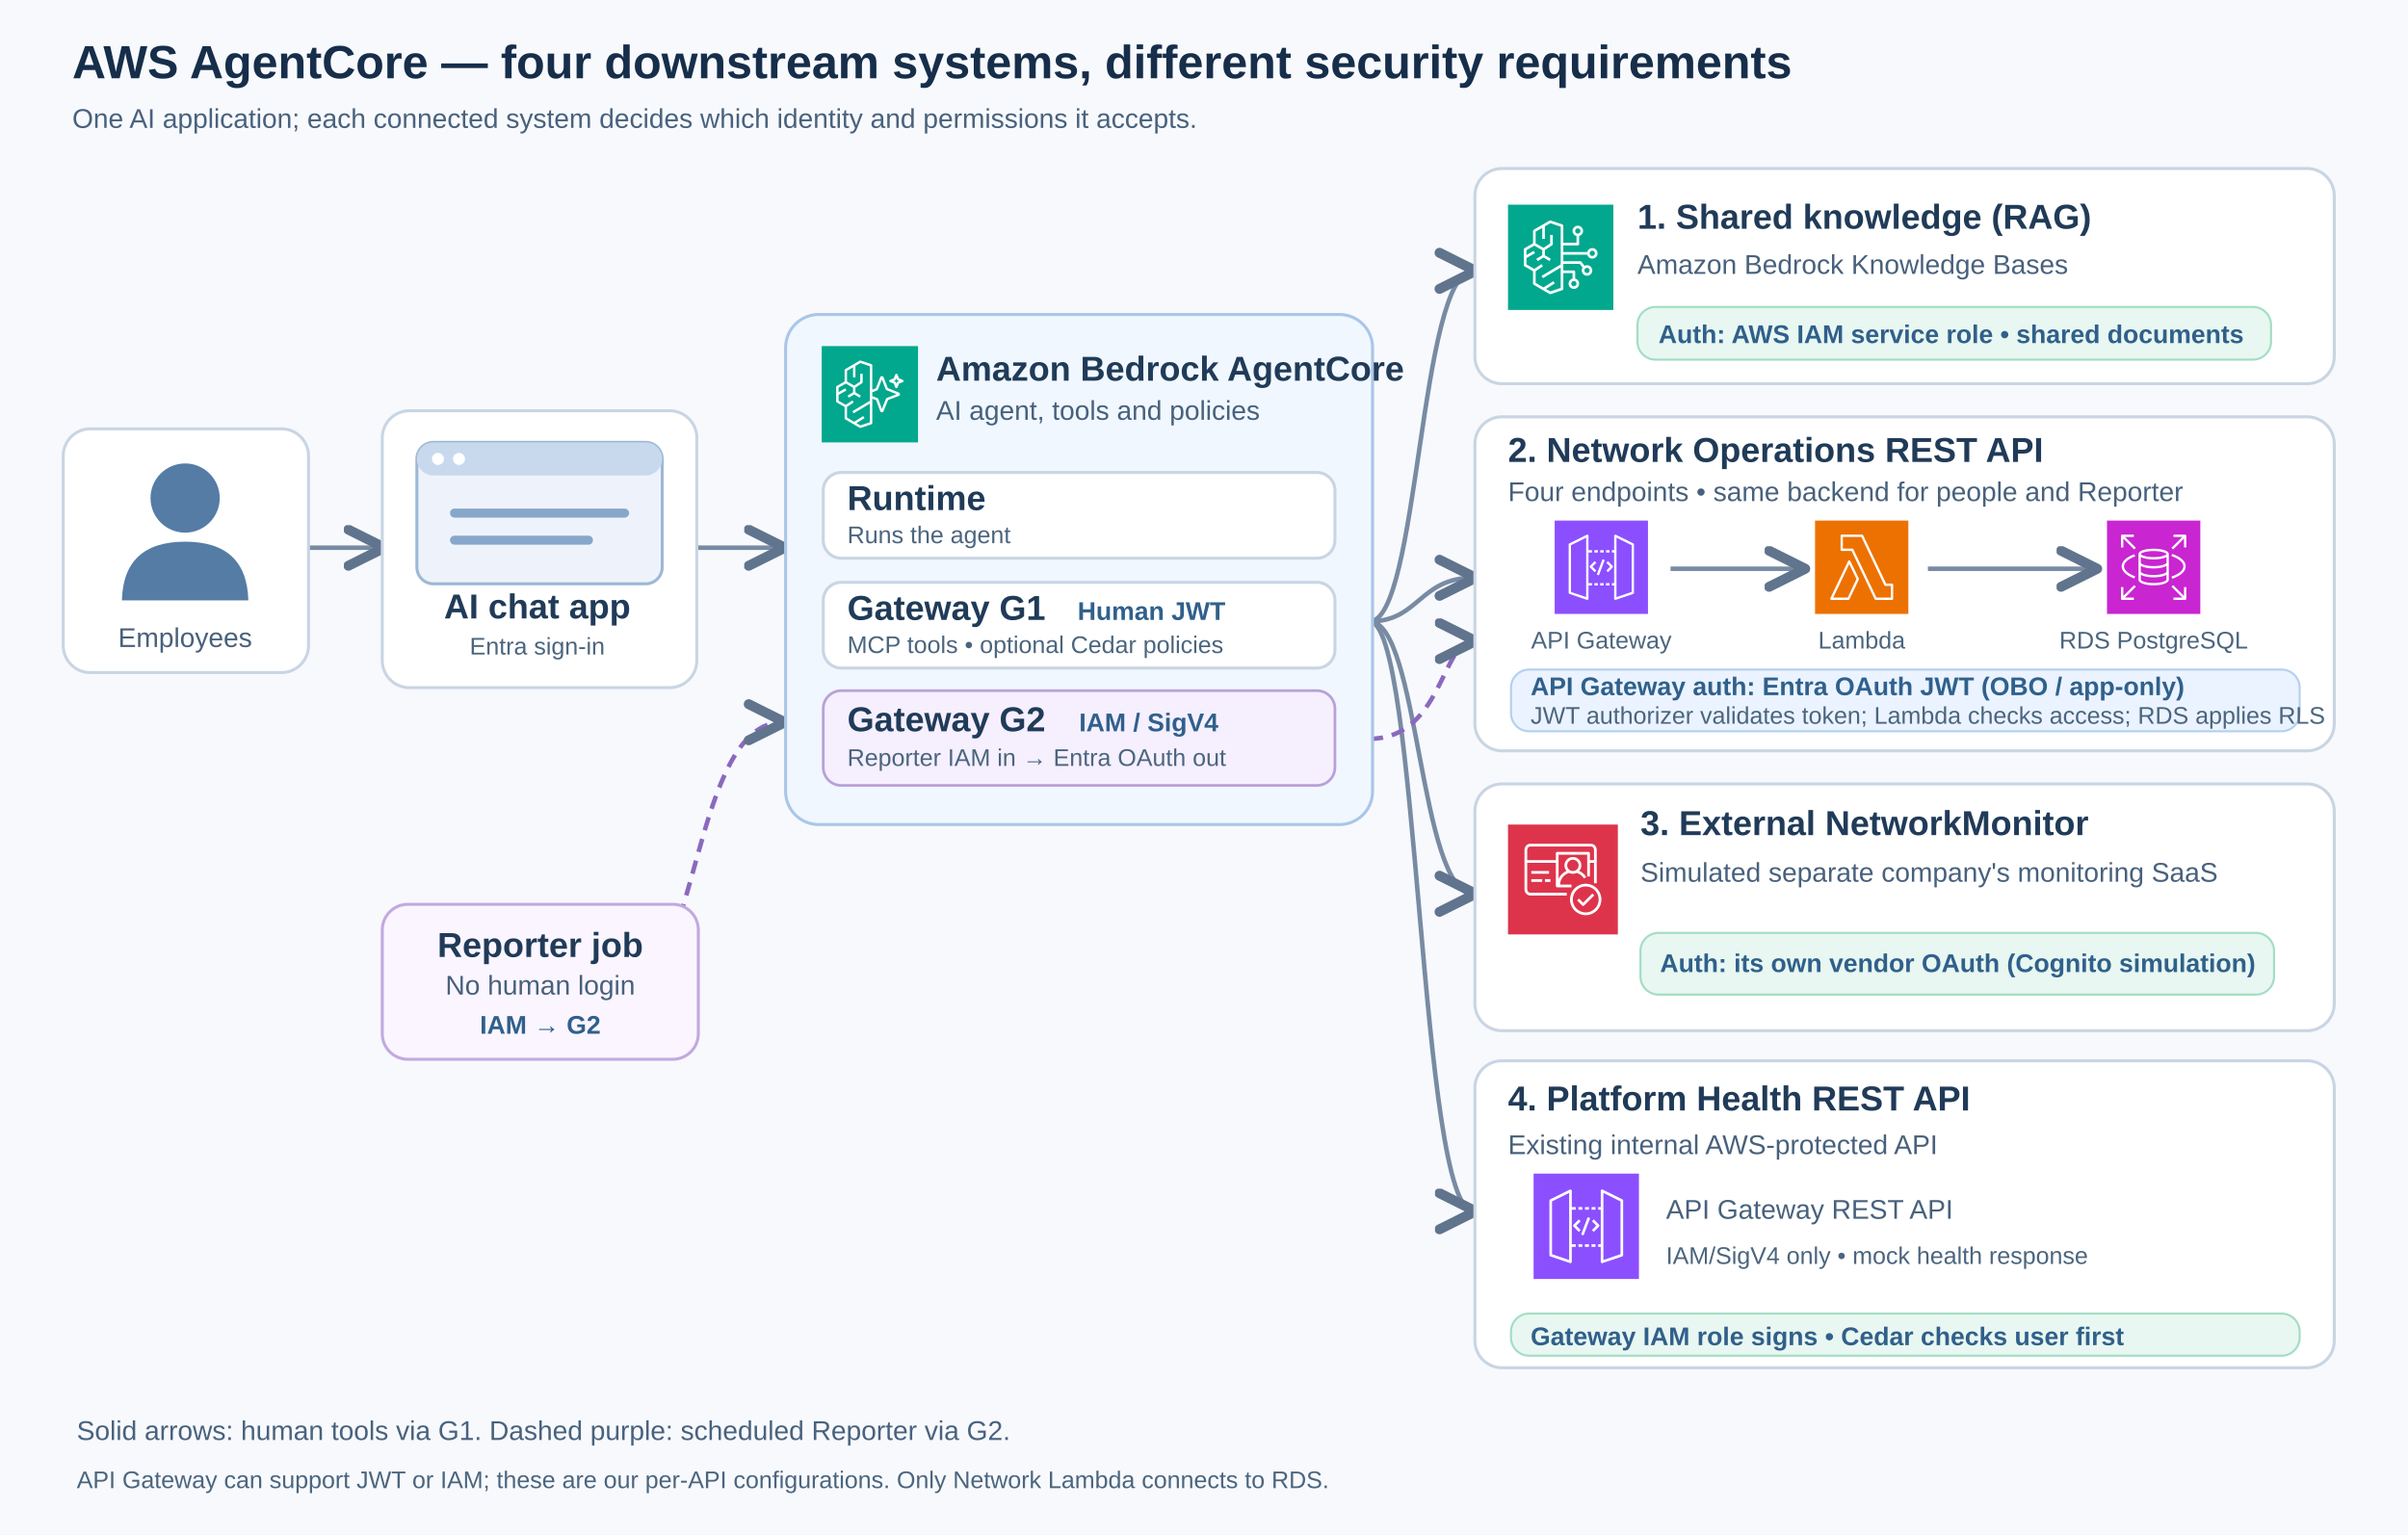
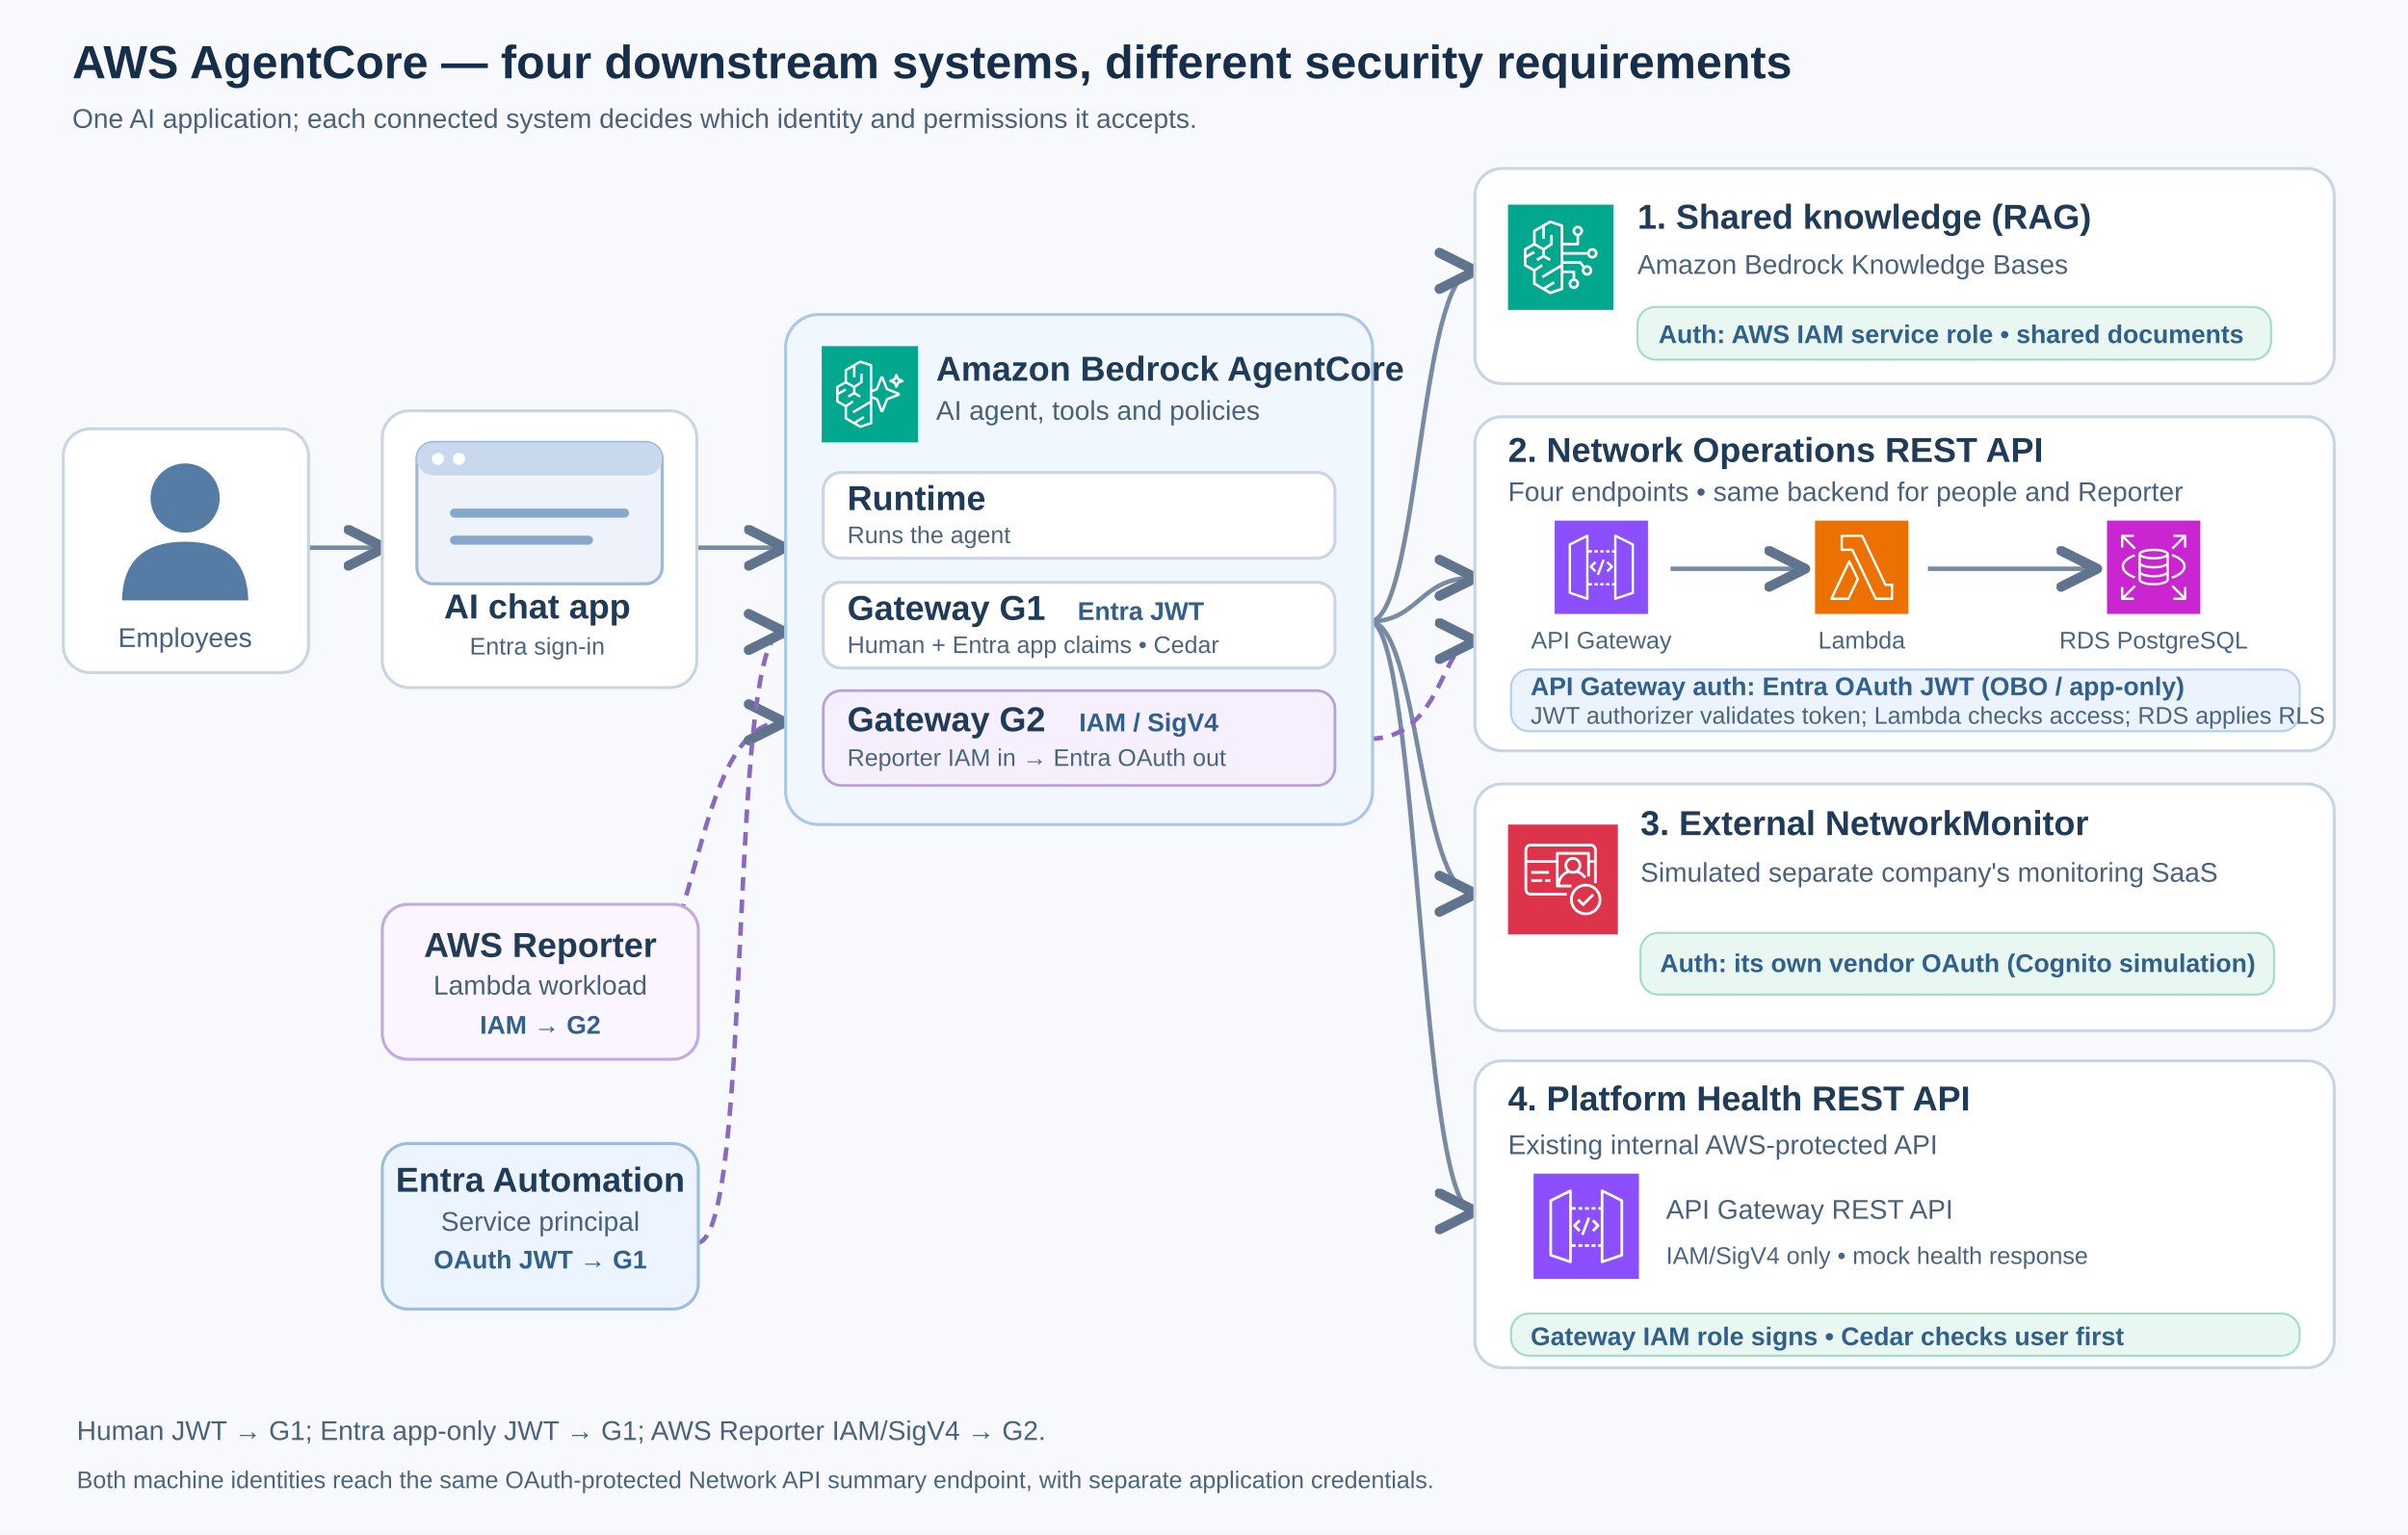
<svg xmlns="http://www.w3.org/2000/svg" viewBox="0 0 1600 1020" role="img" aria-label="High-level AgentCore PoC architecture: humans sign into AI chat app, AgentCore Runtime and Gateway invoke four downstream systems: shared RAG with IAM, Network Operations API with Entra OBO and machine OAuth, external vendor with separate OAuth, Platform Health API with SigV4 IAM. Automated reporter enters through IAM.">
  <defs>
    <marker id="arrow" markerWidth="9" markerHeight="9" refX="7" refY="3.5" orient="auto">
      <path d="M0 0L7 3.5L0 7" fill="none" stroke="#536981" stroke-width="1.5" />
    </marker>
    <symbol id="icon_agentcore" viewBox="0 0 80 80">
      <g clip-path="url(#agentcore_clip0_211_73)">
        <rect width="80" height="80" fill="#01A88D" />
        <path d="M67.372 28.073L64.178 26.792L62.933 23.634C62.781 23.252 62.412 23.001 62.002 23.001C61.591 23.001 61.222 23.253 61.071 23.636L59.814 26.838L56.638 28.071C56.253 28.22 55.999 28.592 56 29.005C56.001 29.419 56.257 29.79 56.643 29.937L59.89 31.178L61.062 34.348C61.205 34.735 61.572 34.995 61.985 35.001H62C62.407 35.001 62.774 34.754 62.928 34.375L64.231 31.142L67.36 29.934C67.743 29.786 67.997 29.418 68 29.007C68.003 28.597 67.754 28.226 67.372 28.073ZM63.106 29.432C62.849 29.532 62.643 29.734 62.539 29.991L62.04 31.227L61.607 30.058C61.508 29.788 61.296 29.574 61.027 29.471L59.782 28.996L60.947 28.543C61.207 28.442 61.414 28.237 61.516 27.977L62.004 26.732L62.435 27.822C62.523 28.142 62.767 28.398 63.079 28.506L64.269 28.983L63.106 29.432ZM64.053 38.6L54.914 34.934L51.351 25.902C51.123 25.325 50.575 24.953 49.955 24.953C49.335 24.954 48.786 25.327 48.56 25.905L44.958 35.083L42 36.23V16C42 15.569 41.725 15.188 41.316 15.051L32.316 12.051C32.042 11.961 31.744 11.991 31.496 12.136L19.496 19.136C19.189 19.315 19 19.645 19 20V29.42L12.504 33.132C12.192 33.309 12 33.641 12 34V46C12 46.359 12.192 46.69 12.504 46.868L19 50.58V60C19 60.355 19.189 60.684 19.496 60.864L31.496 67.864C31.65 67.954 31.825 68 32 68C32.106 68 32.213 67.983 32.316 67.949L41.316 64.949C41.725 64.812 42 64.431 42 64V43.738L45.2 44.961L48.561 54.046C48.777 54.632 49.32 55.017 49.945 55.026H49.969C50.584 55.026 51.128 54.66 51.359 54.087L55.089 44.845L64.035 41.392C64.614 41.168 64.991 40.623 64.995 40.001C64.999 39.381 64.629 38.831 64.053 38.6ZM32.113 65.908L28.865 64.014L35.53 59.848L34.47 58.152L26.913 62.875L21 59.426V50.535L26.555 46.832L25.445 45.168L19.959 48.825L14 45.42V40.58L20.496 36.868L19.504 35.132L14 38.277V34.58L20 31.152L26 34.58V38.434L21.485 41.142L22.515 42.857L27 40.166L31.485 42.857L32.515 41.142L28 38.434V34.535L33.555 30.832C33.833 30.646 34 30.334 34 30V23H32V29.465L26.959 32.825L21 29.42V20.574L26 17.658V26H28V16.491L32.113 14.092L40 16.721V45.434L25.485 54.143L26.515 55.857L40 47.766V63.279L32.113 65.908ZM53.964 43.135C53.706 43.235 53.501 43.438 53.397 43.694L49.988 52.14L46.918 43.842C46.818 43.572 46.606 43.358 46.338 43.255L42 41.597V38.375L46.09 36.788C46.351 36.687 46.558 36.481 46.659 36.221L49.957 27.818L53.14 35.886C53.209 36.252 53.486 36.548 53.84 36.659L62.129 39.983L53.964 43.135Z" fill="white" />
      </g>
      <defs>
        <clipPath id="agentcore_clip0_211_73">
          <rect width="80" height="80" fill="white" />
        </clipPath>
      </defs>
    </symbol>
    <symbol id="icon_bedrock" viewBox="0 0 80 80">
      <g id="bedrock_Icon-Architecture/64/Arch_Amazon-Bedrock_64" stroke="none" stroke-width="1" fill="none" fill-rule="evenodd">
        <g id="bedrock_Icon-Architecture-BG/64/Machine-Learning" fill="#01A88D">
          <rect id="bedrock_Rectangle" x="0" y="0" width="80" height="80" />
        </g>
        <g id="bedrock_Icon-Service/64/Amazon-Bedrock_64" transform="translate(12, 12)" fill="#FFFFFF">
          <path d="M52,27 C50.897,27 50,26.103 50,25 C50,23.897 50.897,23 52,23 C53.103,23 54,23.897 54,25 C54,26.103 53.103,27 52,27 L52,27 Z M20.113,53.908 L16.865,52.014 L23.53,47.848 L22.47,46.152 L14.913,50.875 L9,47.426 L9,38.535 L14.555,34.832 L13.445,33.168 L7.959,36.825 L2,33.42 L2,28.58 L8.496,24.868 L7.504,23.132 L2,26.277 L2,22.58 L8,19.152 L14,22.58 L14,26.434 L9.485,29.143 L10.515,30.857 L15,28.166 L19.485,30.857 L20.515,29.143 L16,26.434 L16,22.535 L21.555,18.832 C21.833,18.646 22,18.334 22,18 L22,11 L20,11 L20,17.465 L14.959,20.825 L9,17.42 L9,8.574 L14,5.658 L14,14 L16,14 L16,4.491 L20.113,2.092 L28,4.721 L28,33.434 L13.485,42.143 L14.515,43.857 L28,35.766 L28,51.279 L20.113,53.908 Z M50,38 C50,39.103 49.103,40 48,40 C46.897,40 46,39.103 46,38 C46,36.897 46.897,36 48,36 C49.103,36 50,36.897 50,38 L50,38 Z M40,48 C40,49.103 39.103,50 38,50 C36.897,50 36,49.103 36,48 C36,46.897 36.897,46 38,46 C39.103,46 40,46.897 40,48 L40,48 Z M39,8 C39,6.897 39.897,6 41,6 C42.103,6 43,6.897 43,8 C43,9.103 42.103,10 41,10 C39.897,10 39,9.103 39,8 L39,8 Z M52,21 C50.141,21 48.589,22.28 48.142,24 L30,24 L30,19 L41,19 C41.553,19 42,18.552 42,18 L42,11.858 C43.72,11.411 45,9.858 45,8 C45,5.794 43.206,4 41,4 C38.794,4 37,5.794 37,8 C37,9.858 38.28,11.411 40,11.858 L40,17 L30,17 L30,4 C30,3.569 29.725,3.188 29.316,3.051 L20.316,0.051 C20.042,-0.039 19.744,-0.009 19.496,0.136 L7.496,7.136 C7.188,7.315 7,7.645 7,8 L7,17.42 L0.504,21.132 C0.192,21.31 0,21.641 0,22 L0,34 C0,34.359 0.192,34.69 0.504,34.868 L7,38.58 L7,48 C7,48.355 7.188,48.685 7.496,48.864 L19.496,55.864 C19.65,55.954 19.825,56 20,56 C20.106,56 20.213,55.983 20.316,55.949 L29.316,52.949 C29.725,52.812 30,52.431 30,52 L30,40 L37,40 L37,44.142 C35.28,44.589 34,46.142 34,48 C34,50.206 35.794,52 38,52 C40.206,52 42,50.206 42,48 C42,46.142 40.72,44.589 39,44.142 L39,39 C39,38.448 38.553,38 38,38 L30,38 L30,33 L42.5,33 L44.638,35.85 C44.239,36.472 44,37.207 44,38 C44,40.206 45.794,42 48,42 C50.206,42 52,40.206 52,38 C52,35.794 50.206,34 48,34 C47.316,34 46.682,34.188 46.119,34.492 L43.8,31.4 C43.611,31.148 43.314,31 43,31 L30,31 L30,26 L48.142,26 C48.589,27.72 50.141,29 52,29 C54.206,29 56,27.206 56,25 C56,22.794 54.206,21 52,21 L52,21 Z" id="bedrock_Fill-1" />
        </g>
      </g>
    </symbol>
    <symbol id="icon_lambda" viewBox="0 0 80 80">
      <g id="lambda_Icon-Architecture/64/Arch_AWS-Lambda_64" stroke="none" stroke-width="1" fill="none" fill-rule="evenodd">
        <g id="lambda_Icon-Architecture-BG/64/Compute" fill="#ED7100">
          <rect id="lambda_Rectangle" x="0" y="0" width="80" height="80" />
        </g>
        <path d="M28.008,66 L15.591,66 L29.324,37.296 L35.546,50.106 L28.008,66 Z M30.22,34.553 C30.051,34.208 29.7,33.989 29.318,33.989 L29.315,33.989 C28.929,33.99 28.578,34.211 28.412,34.558 L13.098,66.569 C12.95,66.879 12.971,67.243 13.155,67.534 C13.337,67.824 13.658,68 14.002,68 L28.642,68 C29.03,68 29.382,67.777 29.548,67.428 L37.564,50.528 C37.693,50.254 37.692,49.937 37.559,49.665 L30.22,34.553 Z M64.995,66 L52.659,66 L32.867,24.57 C32.701,24.222 32.349,24 31.962,24 L23.89,24 L23.899,14 L39.72,14 L59.42,55.429 C59.586,55.777 59.939,56 60.326,56 L64.995,56 L64.995,66 Z M65.998,54 L60.96,54 L41.259,12.571 C41.094,12.223 40.741,12 40.353,12 L22.898,12 C22.345,12 21.896,12.447 21.895,12.999 L21.884,24.999 C21.884,25.265 21.989,25.519 22.178,25.707 C22.365,25.895 22.62,26 22.887,26 L31.329,26 L51.122,67.43 C51.289,67.778 51.639,68 52.026,68 L65.998,68 C66.552,68 67,67.552 67,67 L67,55 C67,54.448 66.552,54 65.998,54 L65.998,54 Z" id="lambda_AWS-Lambda_Icon_64_Squid" fill="#FFFFFF" />
      </g>
    </symbol>
    <symbol id="icon_rds" viewBox="0 0 80 80">
      <g id="rds_Icon-Architecture/64/Arch_Amazon-RDS_64" stroke="none" stroke-width="1" fill="none" fill-rule="evenodd">
        <g id="rds_Icon-Architecture-BG/64/Database" fill="#C925D1">
          <rect id="rds_Rectangle" x="0" y="0" width="80" height="80" />
        </g>
        <path d="M15.414,14 L24.707,23.293 L23.293,24.707 L14,15.414 L14,23 L12,23 L12,13 C12,12.448 12.447,12 13,12 L23,12 L23,14 L15.414,14 Z M68,13 L68,23 L66,23 L66,15.414 L56.707,24.707 L55.293,23.293 L64.586,14 L57,14 L57,12 L67,12 C67.553,12 68,12.448 68,13 L68,13 Z M66,57 L68,57 L68,67 C68,67.552 67.553,68 67,68 L57,68 L57,66 L64.586,66 L55.293,56.707 L56.707,55.293 L66,64.586 L66,57 Z M65.5,39.213 C65.5,35.894 61.668,32.615 55.25,30.442 L55.891,28.548 C63.268,31.045 67.5,34.932 67.5,39.213 C67.5,43.495 63.268,47.383 55.89,49.879 L55.249,47.984 C61.668,45.812 65.5,42.534 65.5,39.213 L65.5,39.213 Z M14.556,39.213 C14.556,42.393 18.143,45.585 24.152,47.753 L23.473,49.634 C16.535,47.131 12.556,43.333 12.556,39.213 C12.556,35.094 16.535,31.296 23.473,28.792 L24.152,30.673 C18.143,32.842 14.556,36.034 14.556,39.213 L14.556,39.213 Z M24.707,56.707 L15.414,66 L23,66 L23,68 L13,68 C12.447,68 12,67.552 12,67 L12,57 L14,57 L14,64.586 L23.293,55.293 L24.707,56.707 Z M40,31.286 C32.854,31.286 29,29.44 29,28.686 C29,27.931 32.854,26.086 40,26.086 C47.145,26.086 51,27.931 51,28.686 C51,29.44 47.145,31.286 40,31.286 L40,31.286 Z M40.029,39.031 C33.187,39.031 29,37.162 29,36.145 L29,31.284 C31.463,32.643 35.832,33.286 40,33.286 C44.168,33.286 48.537,32.643 51,31.284 L51,36.145 C51,37.163 46.835,39.031 40.029,39.031 L40.029,39.031 Z M40.029,46.667 C33.187,46.667 29,44.798 29,43.781 L29,38.862 C31.431,40.291 35.742,41.031 40.029,41.031 C44.292,41.031 48.578,40.292 51,38.867 L51,43.781 C51,44.799 46.835,46.667 40.029,46.667 L40.029,46.667 Z M40,53.518 C32.883,53.518 29,51.605 29,50.622 L29,46.498 C31.431,47.927 35.742,48.667 40.029,48.667 C44.292,48.667 48.578,47.929 51,46.503 L51,50.622 C51,51.605 47.117,53.518 40,53.518 L40,53.518 Z M40,24.086 C33.739,24.086 27,25.525 27,28.686 L27,50.622 C27,53.836 33.54,55.518 40,55.518 C46.46,55.518 53,53.836 53,50.622 L53,28.686 C53,25.525 46.261,24.086 40,24.086 L40,24.086 Z" id="rds_Amazon-RDS_Icon_64_Squid" fill="#FFFFFF" />
      </g>
    </symbol>
    <symbol id="icon_apigw" viewBox="0 0 80 80">
      <g id="apigw_Icon-Architecture/64/Arch_Amazon-API-Gateway_64">
        <g id="apigw_Icon-Architecture-BG/64/Networking-Content-Delivery">
          <rect id="apigw_Rectangle" width="80" height="80" fill="#8C4FFF" />
        </g>
        <g id="apigw_Icon-Service/64/Amazon-API-Gateway_64">
          <path id="apigw_Amazon-API-Gateway_Icon_64_Squid" fill-rule="evenodd" clip-rule="evenodd" d="M34.065 55.632H37V53.615H34.065V55.632ZM39 55.632H42V53.615H39V55.632ZM27 14.63L14 21.082V61.193L27 65.59V14.63ZM29 27.393V53.615H32V55.632H29V66.992C29 67.316 28.845 67.621 28.584 67.81C28.412 67.936 28.207 68 28 68C27.894 68 27.786 67.983 27.682 67.948L12.682 62.876C12.274 62.737 12 62.352 12 61.92V20.454C12 20.07 12.217 19.718 12.559 19.549L27.559 12.104C27.868 11.95 28.235 11.968 28.528 12.152C28.821 12.336 29 12.66 29 13.009V25.376H32V27.393H29ZM44 55.632H47V53.615H44V55.632ZM44.065 27.393H47V25.376H44.065V27.393ZM39.065 27.393H42V25.376H39.065V27.393ZM34.065 27.393H37V25.376H34.065V27.393ZM66 21.082L53 14.63V65.59L66 61.193V21.082ZM68 61.92C68 62.352 67.726 62.737 67.318 62.876L52.318 67.948C52.214 67.983 52.106 68 52 68C51.793 68 51.588 67.936 51.416 67.81C51.155 67.621 51 67.316 51 66.992V55.632H49.065V53.615H51V27.393H49.065V25.376H51V13.009C51 12.66 51.179 12.336 51.472 12.152C51.765 11.968 52.131 11.95 52.441 12.104L67.441 19.549C67.783 19.718 68 20.07 68 20.454V61.92ZM42.934 33.807L41.066 33.083L36.066 46.194L37.934 46.918L42.934 33.807ZM49.707 40.209C50.098 39.815 50.098 39.176 49.707 38.783L45.707 34.749L44.293 36.175L47.586 39.496L44.293 42.817L45.707 44.243L49.707 40.209ZM34.293 44.243L30.293 40.209C29.902 39.815 29.902 39.176 30.293 38.783L34.293 34.749L35.707 36.175L32.414 39.496L35.707 42.817L34.293 44.243Z" fill="white" />
        </g>
      </g>
    </symbol>
    <symbol id="icon_eventbridge" viewBox="0 0 80 80">
      <g id="eventbridge_Icon-Architecture/64/Arch_Amazon-EventBridge_64" stroke="none" stroke-width="1" fill="none" fill-rule="evenodd">
        <g id="eventbridge_Icon-Architecture-BG/64/Application-Integration" fill="#E7157B">
          <rect id="eventbridge_Rectangle" x="0" y="0" width="80" height="80" />
        </g>
        <path d="M53.657,66 C51.514,66 49.77,64.247 49.77,62.091 C49.77,59.935 51.514,58.182 53.657,58.182 C55.8,58.182 57.544,59.935 57.544,62.091 C57.544,64.247 55.8,66 53.657,66 L53.657,66 Z M45.133,49 L34.798,49 L29.63,40 L34.798,31 L45.133,31 L50.3,40 L45.133,49 Z M27.621,21.818 C25.478,21.818 23.734,20.065 23.734,17.909 C23.734,15.753 25.478,14 27.621,14 C29.765,14 31.509,15.753 31.509,17.909 C31.509,20.065 29.765,21.818 27.621,21.818 L27.621,21.818 Z M53.657,56.182 C52.919,56.182 52.215,56.325 51.564,56.576 L47.34,49.41 L47.117,49.543 L52.309,40.5 C52.486,40.19 52.486,39.81 52.309,39.5 L46.568,29.5 C46.39,29.19 46.061,29 45.706,29 L35.258,29 L35.299,28.976 L31.427,22.404 C32.692,21.32 33.498,19.708 33.498,17.909 C33.498,14.651 30.862,12 27.621,12 C24.381,12 21.745,14.651 21.745,17.909 C21.745,21.167 24.381,23.818 27.621,23.818 C28.36,23.818 29.064,23.675 29.715,23.424 L33.33,29.557 L27.62,39.5 C27.443,39.81 27.443,40.19 27.62,40.5 L33.363,50.5 C33.541,50.81 33.869,51 34.224,51 L45.706,51 C45.789,51 45.87,50.987 45.947,50.968 L49.852,57.596 C48.586,58.68 47.781,60.292 47.781,62.091 C47.781,65.349 50.416,68 53.657,68 C56.898,68 59.533,65.349 59.533,62.091 C59.533,58.833 56.898,56.182 53.657,56.182 L53.657,56.182 Z M59.584,32.104 C57.441,32.104 55.698,30.351 55.698,28.195 C55.698,26.039 57.441,24.286 59.584,24.286 C61.727,24.286 63.472,26.039 63.472,28.195 C63.472,30.351 61.727,32.104 59.584,32.104 L59.584,32.104 Z M66.867,39.5 L63.092,32.925 C64.527,31.846 65.46,30.13 65.46,28.195 C65.46,24.937 62.825,22.286 59.584,22.286 C58.76,22.286 57.974,22.459 57.261,22.77 L54.184,17.409 C54.007,17.1 53.678,16.909 53.323,16.909 L40.995,16.909 L40.995,18.909 L52.749,18.909 L55.596,23.869 C54.438,24.949 53.709,26.486 53.709,28.195 C53.709,31.453 56.345,34.104 59.584,34.104 C60.188,34.104 60.772,34.011 61.321,33.84 L64.858,40 L59.892,48.648 L61.614,49.648 L66.867,40.5 C67.044,40.19 67.044,39.81 66.867,39.5 L66.867,39.5 Z M21.229,55.247 C19.085,55.247 17.341,53.493 17.341,51.338 C17.341,49.182 19.085,47.429 21.229,47.429 C23.372,47.429 25.116,49.182 25.116,51.338 C25.116,53.493 23.372,55.247 21.229,55.247 L21.229,55.247 Z M24.477,56.258 C26.059,55.198 27.105,53.389 27.105,51.338 C27.105,48.08 24.469,45.429 21.229,45.429 C20.29,45.429 19.406,45.657 18.619,46.052 L15.143,40 L20.902,29.971 L19.179,28.971 L13.133,39.5 C12.956,39.81 12.956,40.19 13.133,40.5 L17.005,47.24 C15.983,48.304 15.352,49.747 15.352,51.338 C15.352,54.596 17.988,57.247 21.229,57.247 C21.717,57.247 22.19,57.18 22.644,57.066 L25.816,62.591 C25.994,62.9 26.322,63.091 26.677,63.091 L39.006,63.091 L39.006,61.091 L27.251,61.091 L24.477,56.258 Z" id="eventbridge_Amazon-EventBridge_Icon_64_Squid" fill="#FFFFFF" />
      </g>
    </symbol>
    <symbol id="icon_cognito" viewBox="0 0 80 80">
      <g id="cognito_Icon-Architecture/64/Arch_Amazon-Cognito_64" stroke="none" stroke-width="1" fill="none" fill-rule="evenodd">
        <g id="cognito_Icon-Architecture-BG/64/Security-Identity-Compliance" fill="#DD344C">
          <rect id="cognito_Rectangle" x="0" y="0" width="80" height="80" />
        </g>
        <path d="M16.964,35.808 L29.869,35.808 L29.869,33.825 L16.964,33.825 L16.964,35.808 Z M61.376,50.231 L62.779,51.633 L55.407,58.994 C55.213,59.187 54.959,59.284 54.705,59.284 C54.451,59.284 54.197,59.187 54.004,58.994 L50.295,55.291 L51.699,53.89 L54.705,56.891 L61.376,50.231 Z M65.944,55.694 C65.718,57.557 64.959,59.291 63.747,60.709 C62.886,61.716 61.799,62.548 60.604,63.115 C59.001,63.876 57.22,64.164 55.446,63.948 C53.721,63.738 52.095,63.058 50.74,61.982 C48.137,59.916 46.822,56.711 47.222,53.409 C47.601,50.288 49.492,47.566 52.28,46.127 C53.616,45.438 55.08,45.084 56.57,45.084 C56.952,45.084 57.337,45.108 57.721,45.155 C60.834,45.534 63.55,47.437 64.981,50.243 C65.84,51.926 66.172,53.811 65.944,55.694 L65.944,55.694 Z M66.75,49.344 C65.018,45.948 61.732,43.646 57.962,43.187 C55.681,42.908 53.403,43.317 51.369,44.366 C47.996,46.106 45.709,49.398 45.251,53.171 C44.768,57.161 46.358,61.036 49.505,63.535 C51.146,64.837 53.117,65.661 55.205,65.916 C55.667,65.972 56.13,66 56.592,66 C58.271,66 59.93,65.629 61.456,64.906 C62.902,64.22 64.218,63.213 65.257,61.995 C66.723,60.28 67.643,58.184 67.916,55.932 C68.191,53.657 67.788,51.379 66.75,49.344 L66.75,49.344 Z M26.891,41.756 L30.862,41.756 L30.862,39.773 L26.891,39.773 L26.891,41.756 Z M16.964,41.756 L24.905,41.756 L24.905,39.773 L16.964,39.773 L16.964,41.756 Z M16.106,15.983 L60.508,15.983 C61.677,15.983 62.628,17.139 62.628,18.561 L62.628,25.895 L59.65,25.895 L59.65,20.939 C59.65,20.392 59.206,19.948 58.657,19.948 L35.825,19.948 C35.276,19.948 34.832,20.392 34.832,20.939 L34.832,25.895 L13.985,25.895 L13.985,18.561 C13.985,17.163 14.957,15.983 16.106,15.983 L16.106,15.983 Z M47.256,25.608 C49.561,25.608 51.436,27.461 51.436,29.739 C51.436,31.241 50.608,32.623 49.273,33.347 C48.007,34.034 46.48,34.025 45.23,33.348 C43.901,32.622 43.076,31.24 43.076,29.739 C43.076,27.461 44.95,25.608 47.256,25.608 L47.256,25.608 Z M13.985,47.108 L13.985,27.878 L34.832,27.878 L34.832,44.729 C34.832,45.278 35.276,45.721 35.825,45.721 L46.203,45.721 L46.203,43.738 L37.912,43.738 C37.998,39.771 40.636,36.344 44.434,35.25 C46.189,36.07 48.285,36.078 50.067,35.249 C52.229,35.873 54.121,37.318 55.293,39.254 L56.992,38.227 C55.789,36.243 53.963,34.695 51.845,33.795 C52.838,32.694 53.422,31.263 53.422,29.739 C53.422,26.368 50.655,23.625 47.256,23.625 C43.856,23.625 41.09,26.368 41.09,29.739 C41.09,31.257 41.668,32.683 42.654,33.784 C40,34.9 37.928,36.992 36.818,39.573 L36.818,21.93 L57.665,21.93 L57.665,37.79 L59.65,37.79 L59.65,27.878 L62.628,27.878 L62.629,42.747 L64.615,42.747 L64.614,18.561 C64.614,16.046 62.772,14 60.508,14 L16.106,14 C13.841,14 12,16.046 12,18.561 L12,47.108 C12,49.623 13.841,51.668 16.106,51.668 L42.774,51.668 L42.774,49.686 L16.106,49.686 C14.957,49.686 13.985,48.506 13.985,47.108 L13.985,47.108 Z" id="cognito_Amazon-Cognito_Icon_64_Squid" fill="#FFFFFF" />
      </g>
    </symbol>
    <symbol id="icon_s3" viewBox="0 0 80 80">
      <g id="s3_Icon-Architecture/64/Arch_Amazon-Simple-Storage-Service_64" stroke="none" stroke-width="1" fill="none" fill-rule="evenodd">
        <g id="s3_Icon-Architecture-BG/64/Storage" fill="#7AA116">
          <rect id="s3_Rectangle" x="0" y="0" width="80" height="80" />
        </g>
        <g id="s3_Icon-Service/64/Amazon-Simple-Storage-Service_64" transform="translate(12.9999, 11.9996)" fill="#FFFFFF">
          <path d="M47.836,30.893 L48.22,28.189 C51.761,30.31 51.807,31.186 51.806,31.21 C51.8,31.215 51.196,31.719 47.836,30.893 L47.836,30.893 Z M45.893,30.353 C39.773,28.501 31.25,24.591 27.801,22.961 C27.801,22.947 27.805,22.934 27.805,22.92 C27.805,21.595 26.727,20.517 25.401,20.517 C24.077,20.517 22.999,21.595 22.999,22.92 C22.999,24.245 24.077,25.323 25.401,25.323 C25.983,25.323 26.511,25.106 26.928,24.761 C30.986,26.682 39.443,30.535 45.608,32.355 L43.17,49.561 C43.163,49.608 43.16,49.655 43.16,49.702 C43.16,51.217 36.453,54 25.494,54 C14.419,54 7.641,51.217 7.641,49.702 C7.641,49.656 7.638,49.611 7.632,49.566 L2.538,12.359 C6.947,15.394 16.43,17 25.5,17 C34.556,17 44.023,15.4 48.441,12.374 L45.893,30.353 Z M2,8.478 C2.072,7.162 9.634,2 25.5,2 C41.364,2 48.927,7.161 49,8.478 L49,8.927 C48.13,11.878 38.33,15 25.5,15 C12.648,15 2.843,11.868 2,8.913 L2,8.478 Z M51,8.5 C51,5.035 41.066,0 25.5,0 C9.934,0 0,5.035 0,8.5 L0.094,9.254 L5.642,49.778 C5.775,54.31 17.861,56 25.494,56 C34.966,56 45.029,53.822 45.159,49.781 L47.555,32.884 C48.888,33.203 49.985,33.366 50.866,33.366 C52.049,33.366 52.849,33.077 53.334,32.499 C53.732,32.025 53.884,31.451 53.77,30.84 C53.511,29.456 51.868,27.964 48.522,26.055 L50.898,9.293 L51,8.5 Z" id="s3_Amazon-Simple-Storage-Service-Icon_64_Squid" />
        </g>
      </g>
    </symbol>
  </defs>
  <defs>
    <marker id="arr-simple" markerWidth="11" markerHeight="11" refX="8.5" refY="5" orient="auto">
      <path d="M1 1 L9 5 L1 9" fill="none" stroke="#60748d" stroke-width="2.2" stroke-linecap="round" stroke-linejoin="round" />
    </marker>
  </defs>
  <style>
.bg{fill:#f7f9fd}.title{font:bold 31px Arial,sans-serif;fill:#162e4a}.subtitle{font:18px Arial,sans-serif;fill:#49627d}
.card{fill:#fff;stroke:#c9d5e3;stroke-width:2}.lane{fill:#f0f7ff;stroke:#aac6e8;stroke-width:2}
.h{font:bold 23px Arial,sans-serif;fill:#203b58}.body{font:18px Arial,sans-serif;fill:#48617c}
.note{font:bold 17px Arial,sans-serif;fill:#30608b}.tiny{font:16px Arial,sans-serif;fill:#4b657e}
.arrow{fill:none;stroke:#788ba3;stroke-width:3;marker-end:url(#arr-simple)}
.machine{stroke:#8a69be;stroke-dasharray:9 6}
.pill{fill:#eaf3ff;stroke:#b5d0ef;stroke-width:1.4}.pillgreen{fill:#e8f7f1;stroke:#a4ddc4;stroke-width:1.4}
</style>
  <rect width="1600" height="1020" class="bg" />
  <text x="48" y="52" class="title">AWS AgentCore — four downstream systems, different security requirements</text>
  <text x="48" y="85" class="subtitle">One AI application; each connected system decides which identity and permissions it accepts.</text>
  <path d="M204 364 H254" class="arrow" />
  <path d="M462 364 H520" class="arrow" />
  <path d="M910 413 C943 413 943 180 979 180" class="arrow" />
  <path d="M910 413 C943 413 943 384 979 384" class="arrow" />
  <path d="M910 413 C943 413 943 594 979 594" class="arrow" />
  <path d="M910 413 C943 413 943 805 979 805" class="arrow" />
  <path d="M418 655 C464 655 460 480 520 480" class="arrow machine" />
+   <path d="M463 826 C501 826 483 420 520 420" class="arrow machine" />
  <path d="M910 491 C958 491 958 426 979 426" class="arrow machine" />
  <rect x="42" y="285" width="163" height="162" rx="18" class="card" />
  <circle cx="123" cy="331" r="23" fill="#557ca5" />
  <path d="M81 399 Q82 360 123 360 Q164 360 165 399" fill="#557ca5" />
  <text x="123" y="430" class="body" text-anchor="middle">Employees</text>
  <rect x="254" y="273" width="209" height="184" rx="18" class="card" />
  <rect x="277" y="294" width="163" height="94" rx="11" fill="#eef3fb" stroke="#9eb8d5" stroke-width="2" />
  <rect x="277" y="294" width="163" height="22" rx="11" fill="#c8d9ed" />
  <circle cx="291" cy="305" r="4" fill="#fff" />
  <circle cx="305" cy="305" r="4" fill="#fff" />
  <path d="M302 341 H415 M302 359 H391" stroke="#86a7ca" stroke-width="6" stroke-linecap="round" />
  <text x="357" y="411" class="h" text-anchor="middle">AI chat app</text>
  <text x="357" y="435" class="tiny" text-anchor="middle">Entra sign-in</text>
  <rect x="522" y="209" width="390" height="339" rx="22" class="lane" />
  <use href="#icon_agentcore" x="546" y="230" width="64" height="64" />
  <text x="622" y="253" class="h">Amazon Bedrock AgentCore</text>
  <text x="622" y="279" class="body">AI agent, tools and policies</text>
  <rect x="547" y="314" width="340" height="57" rx="12" class="card" />
  <text x="563" y="339" class="h">Runtime</text>
  <text x="563" y="361" class="tiny">Runs the agent</text>
  <rect x="547" y="387" width="340" height="57" rx="12" class="card" />
  <text x="563" y="412" class="h">Gateway G1</text>
-   <text x="716" y="412" class="note">Human JWT</text>
-   <text x="563" y="434" class="tiny">MCP tools • optional Cedar policies</text>
+   <text x="716" y="412" class="note">Entra JWT</text>
+   <text x="563" y="434" class="tiny">Human + Entra app claims • Cedar</text>
  <rect x="547" y="459" width="340" height="63" rx="12" fill="#f5effe" stroke="#b8a1d8" stroke-width="1.8" />
  <text x="563" y="486" class="h">Gateway G2</text>
  <text x="717" y="486" class="note">IAM / SigV4</text>
  <text x="563" y="509" class="tiny">Reporter IAM in → Entra OAuth out</text>
  <rect x="254" y="601" width="210" height="103" rx="17" fill="#faf5ff" stroke="#c3a9df" stroke-width="2" />
-   <text x="359" y="636" class="h" text-anchor="middle">Reporter job</text>
-   <text x="359" y="661" class="body" text-anchor="middle">No human login</text>
+   <text x="359" y="636" class="h" text-anchor="middle">AWS Reporter</text>
+   <text x="359" y="661" class="body" text-anchor="middle">Lambda workload</text>
  <text x="359" y="687" class="note" text-anchor="middle">IAM → G2</text>
+   <rect x="254" y="760" width="210" height="110" rx="17" fill="#ecf4ff" stroke="#9dbddc" stroke-width="2" />
+   <text x="359" y="792" class="h" text-anchor="middle">Entra Automation</text>
+   <text x="359" y="818" class="body" text-anchor="middle">Service principal</text>
+   <text x="359" y="843" class="note" text-anchor="middle">OAuth JWT → G1</text>
  <rect x="980" y="112" width="571" height="143" rx="18" class="card" />
  <use href="#icon_bedrock" x="1002" y="136" width="70" height="70" />
  <text x="1088" y="152" class="h">1. Shared knowledge (RAG)</text>
  <text x="1088" y="182" class="body">Amazon Bedrock Knowledge Bases</text>
  <rect x="1088" y="204" width="421" height="35" rx="12" class="pillgreen" />
  <text x="1102" y="228" class="note">Auth: AWS IAM service role • shared documents</text>
  <rect x="980" y="277" width="571" height="222" rx="18" class="card" />
  <text x="1002" y="307" class="h">2. Network Operations REST API</text>
  <text x="1002" y="333" class="body">Four endpoints • same backend for people and Reporter</text>
  <use href="#icon_apigw" x="1033" y="346" width="62" height="62" />
  <path d="M1110 378 H1198" class="arrow" />
  <use href="#icon_lambda" x="1206" y="346" width="62" height="62" />
  <path d="M1281 378 H1392" class="arrow" />
  <use href="#icon_rds" x="1400" y="346" width="62" height="62" />
  <text x="1064" y="431" class="tiny" text-anchor="middle">API Gateway</text>
  <text x="1237" y="431" class="tiny" text-anchor="middle">Lambda</text>
  <text x="1431" y="431" class="tiny" text-anchor="middle">RDS PostgreSQL</text>
  <rect x="1004" y="445" width="524" height="41" rx="12" class="pill" />
  <text x="1017" y="462" class="note">API Gateway auth: Entra OAuth JWT (OBO / app-only)</text>
  <text x="1017" y="481" class="tiny">JWT authorizer validates token; Lambda checks access; RDS applies RLS</text>
  <rect x="980" y="521" width="571" height="164" rx="18" class="card" />
  <use href="#icon_cognito" x="1002" y="548" width="73" height="73" />
  <text x="1090" y="555" class="h">3. External NetworkMonitor</text>
  <text x="1090" y="586" class="body">Simulated separate company's monitoring SaaS</text>
  <rect x="1090" y="620" width="421" height="41" rx="12" class="pillgreen" />
  <text x="1103" y="646" class="note">Auth: its own vendor OAuth (Cognito simulation)</text>
  <rect x="980" y="705" width="571" height="204" rx="18" class="card" />
  <text x="1002" y="738" class="h">4. Platform Health REST API</text>
  <text x="1002" y="767" class="body">Existing internal AWS-protected API</text>
  <use href="#icon_apigw" x="1019" y="780" width="70" height="70" />
  <text x="1107" y="810" class="body">API Gateway REST API</text>
  <text x="1107" y="840" class="tiny">IAM/SigV4 only • mock health response</text>
  <rect x="1004" y="873" width="524" height="28" rx="12" class="pillgreen" />
  <text x="1017" y="894" class="note">Gateway IAM role signs • Cedar checks user first</text>
-   <text x="51" y="957" class="subtitle">Solid arrows: human tools via G1. Dashed purple: scheduled Reporter via G2.</text>
-   <text x="51" y="989" class="tiny">API Gateway can support JWT or IAM; these are our per-API configurations. Only Network Lambda connects to RDS.</text>
+   <text x="51" y="957" class="subtitle">Human JWT → G1; Entra app-only JWT → G1; AWS Reporter IAM/SigV4 → G2.</text>
+   <text x="51" y="989" class="tiny">Both machine identities reach the same OAuth-protected Network API summary endpoint, with separate application credentials.</text>
</svg>
